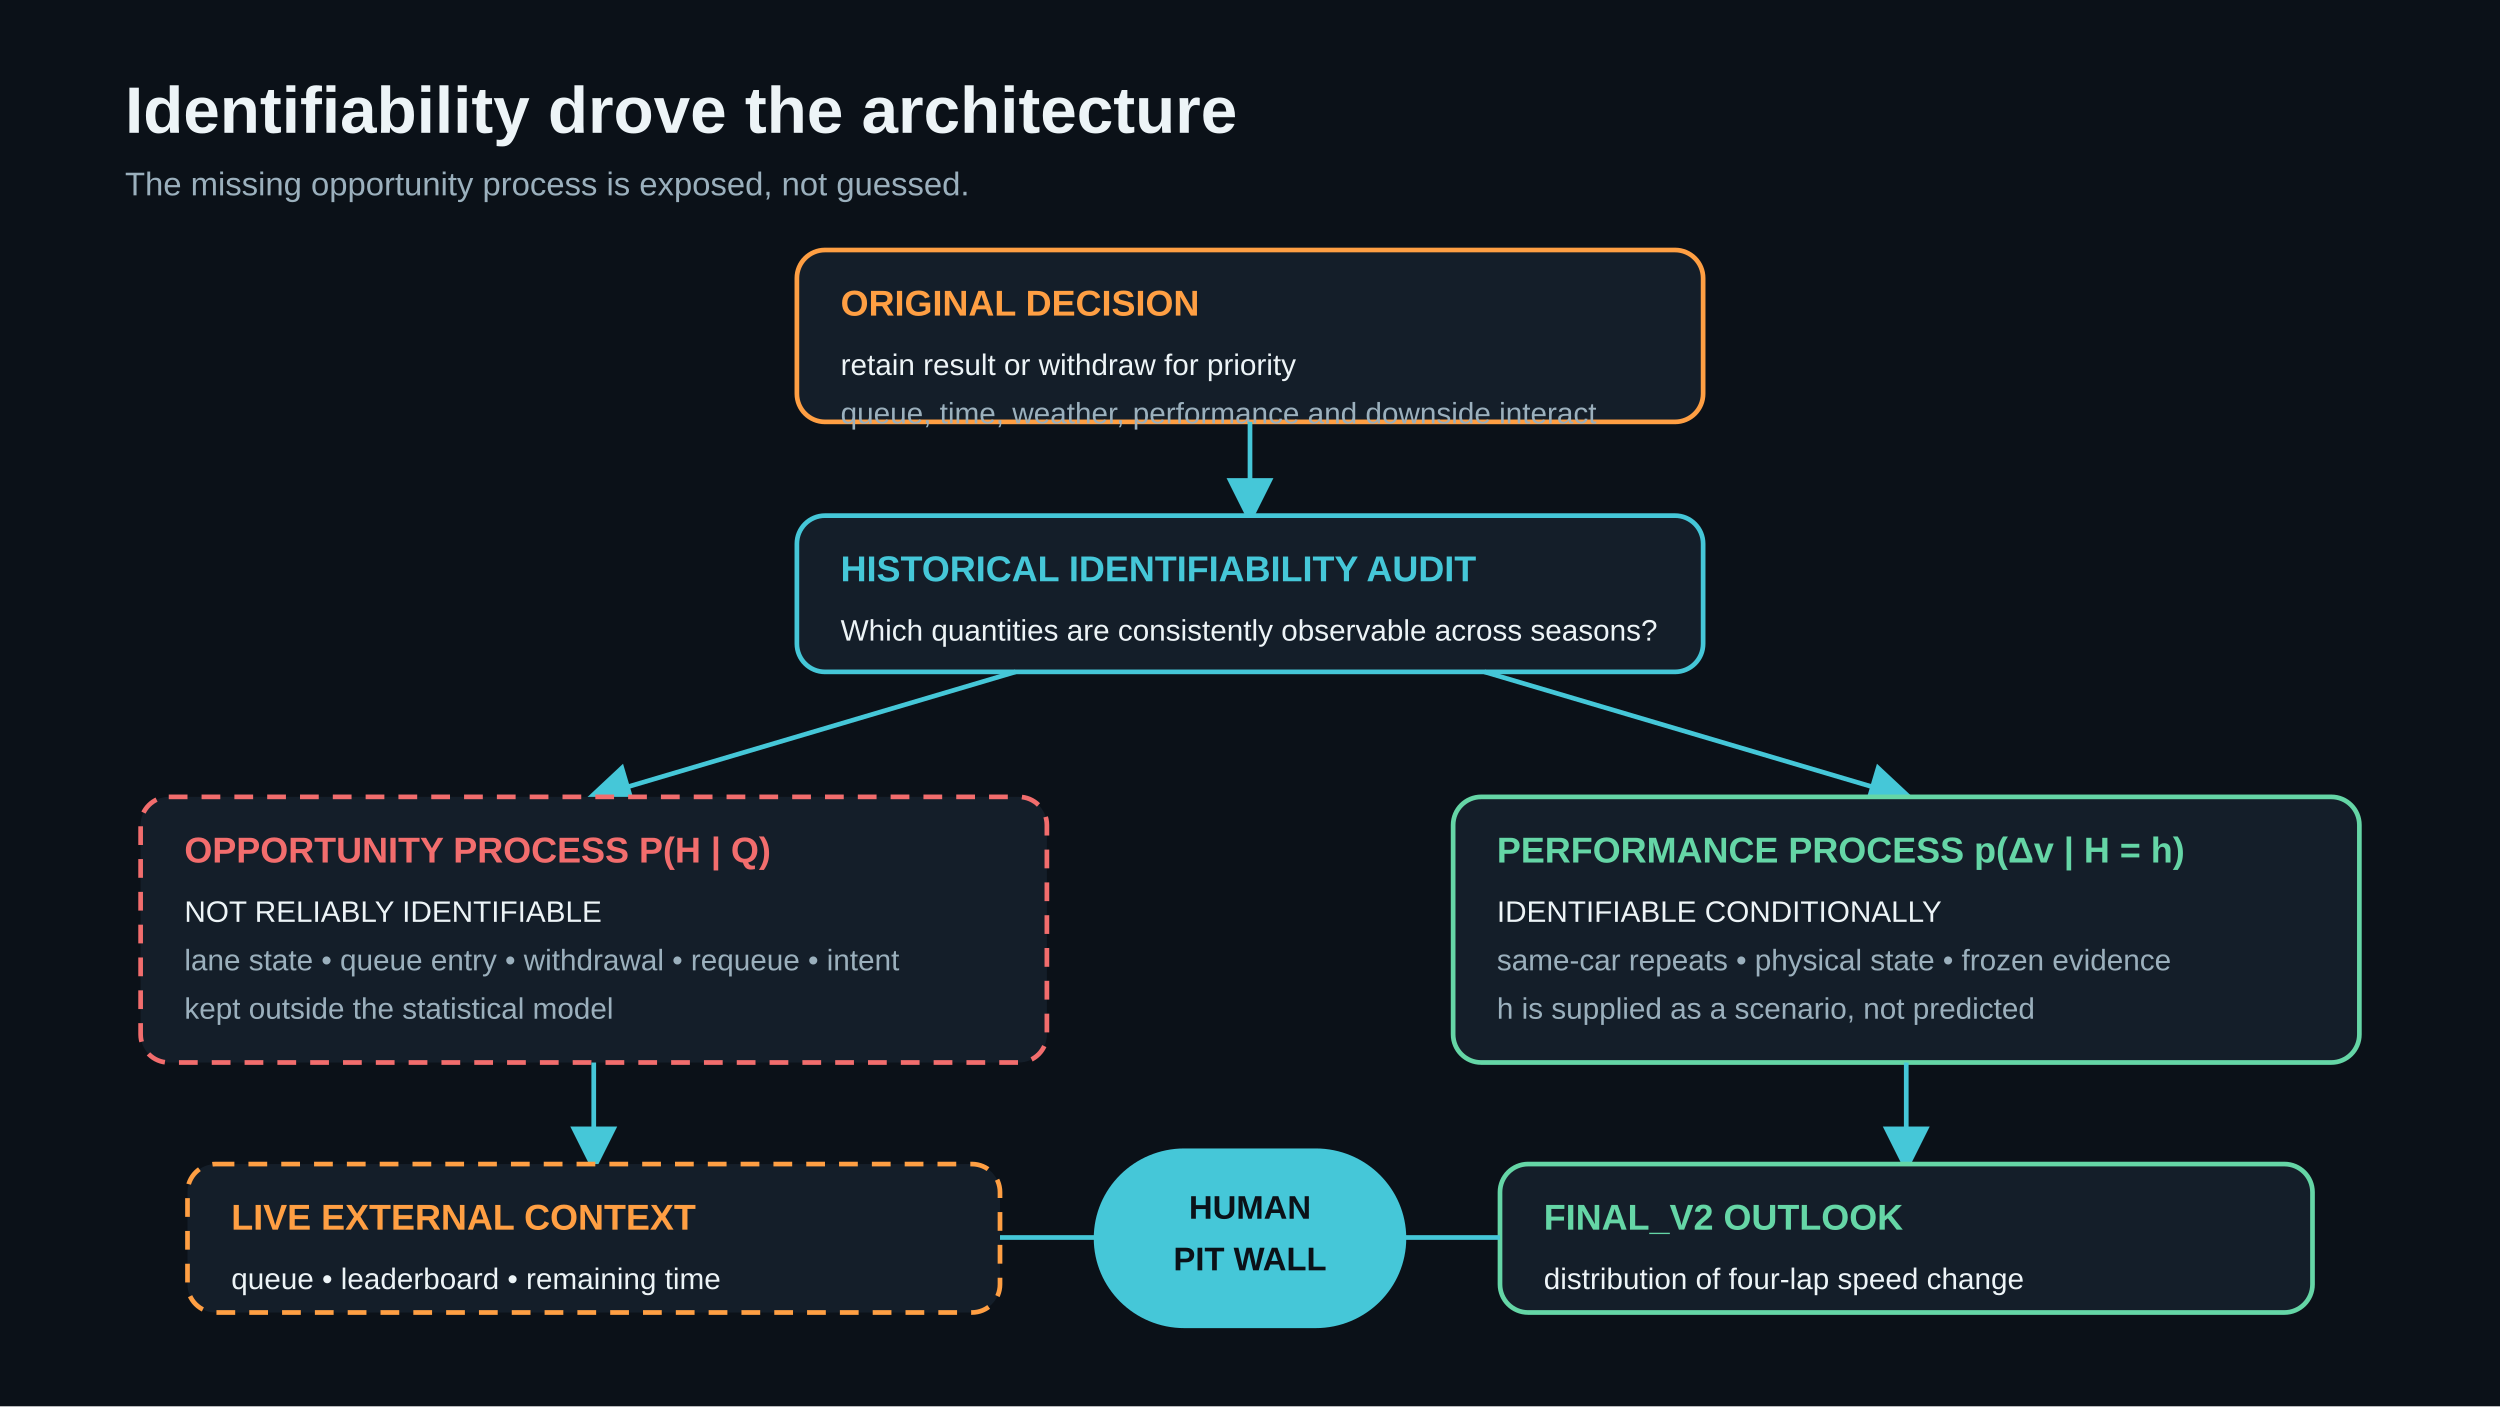
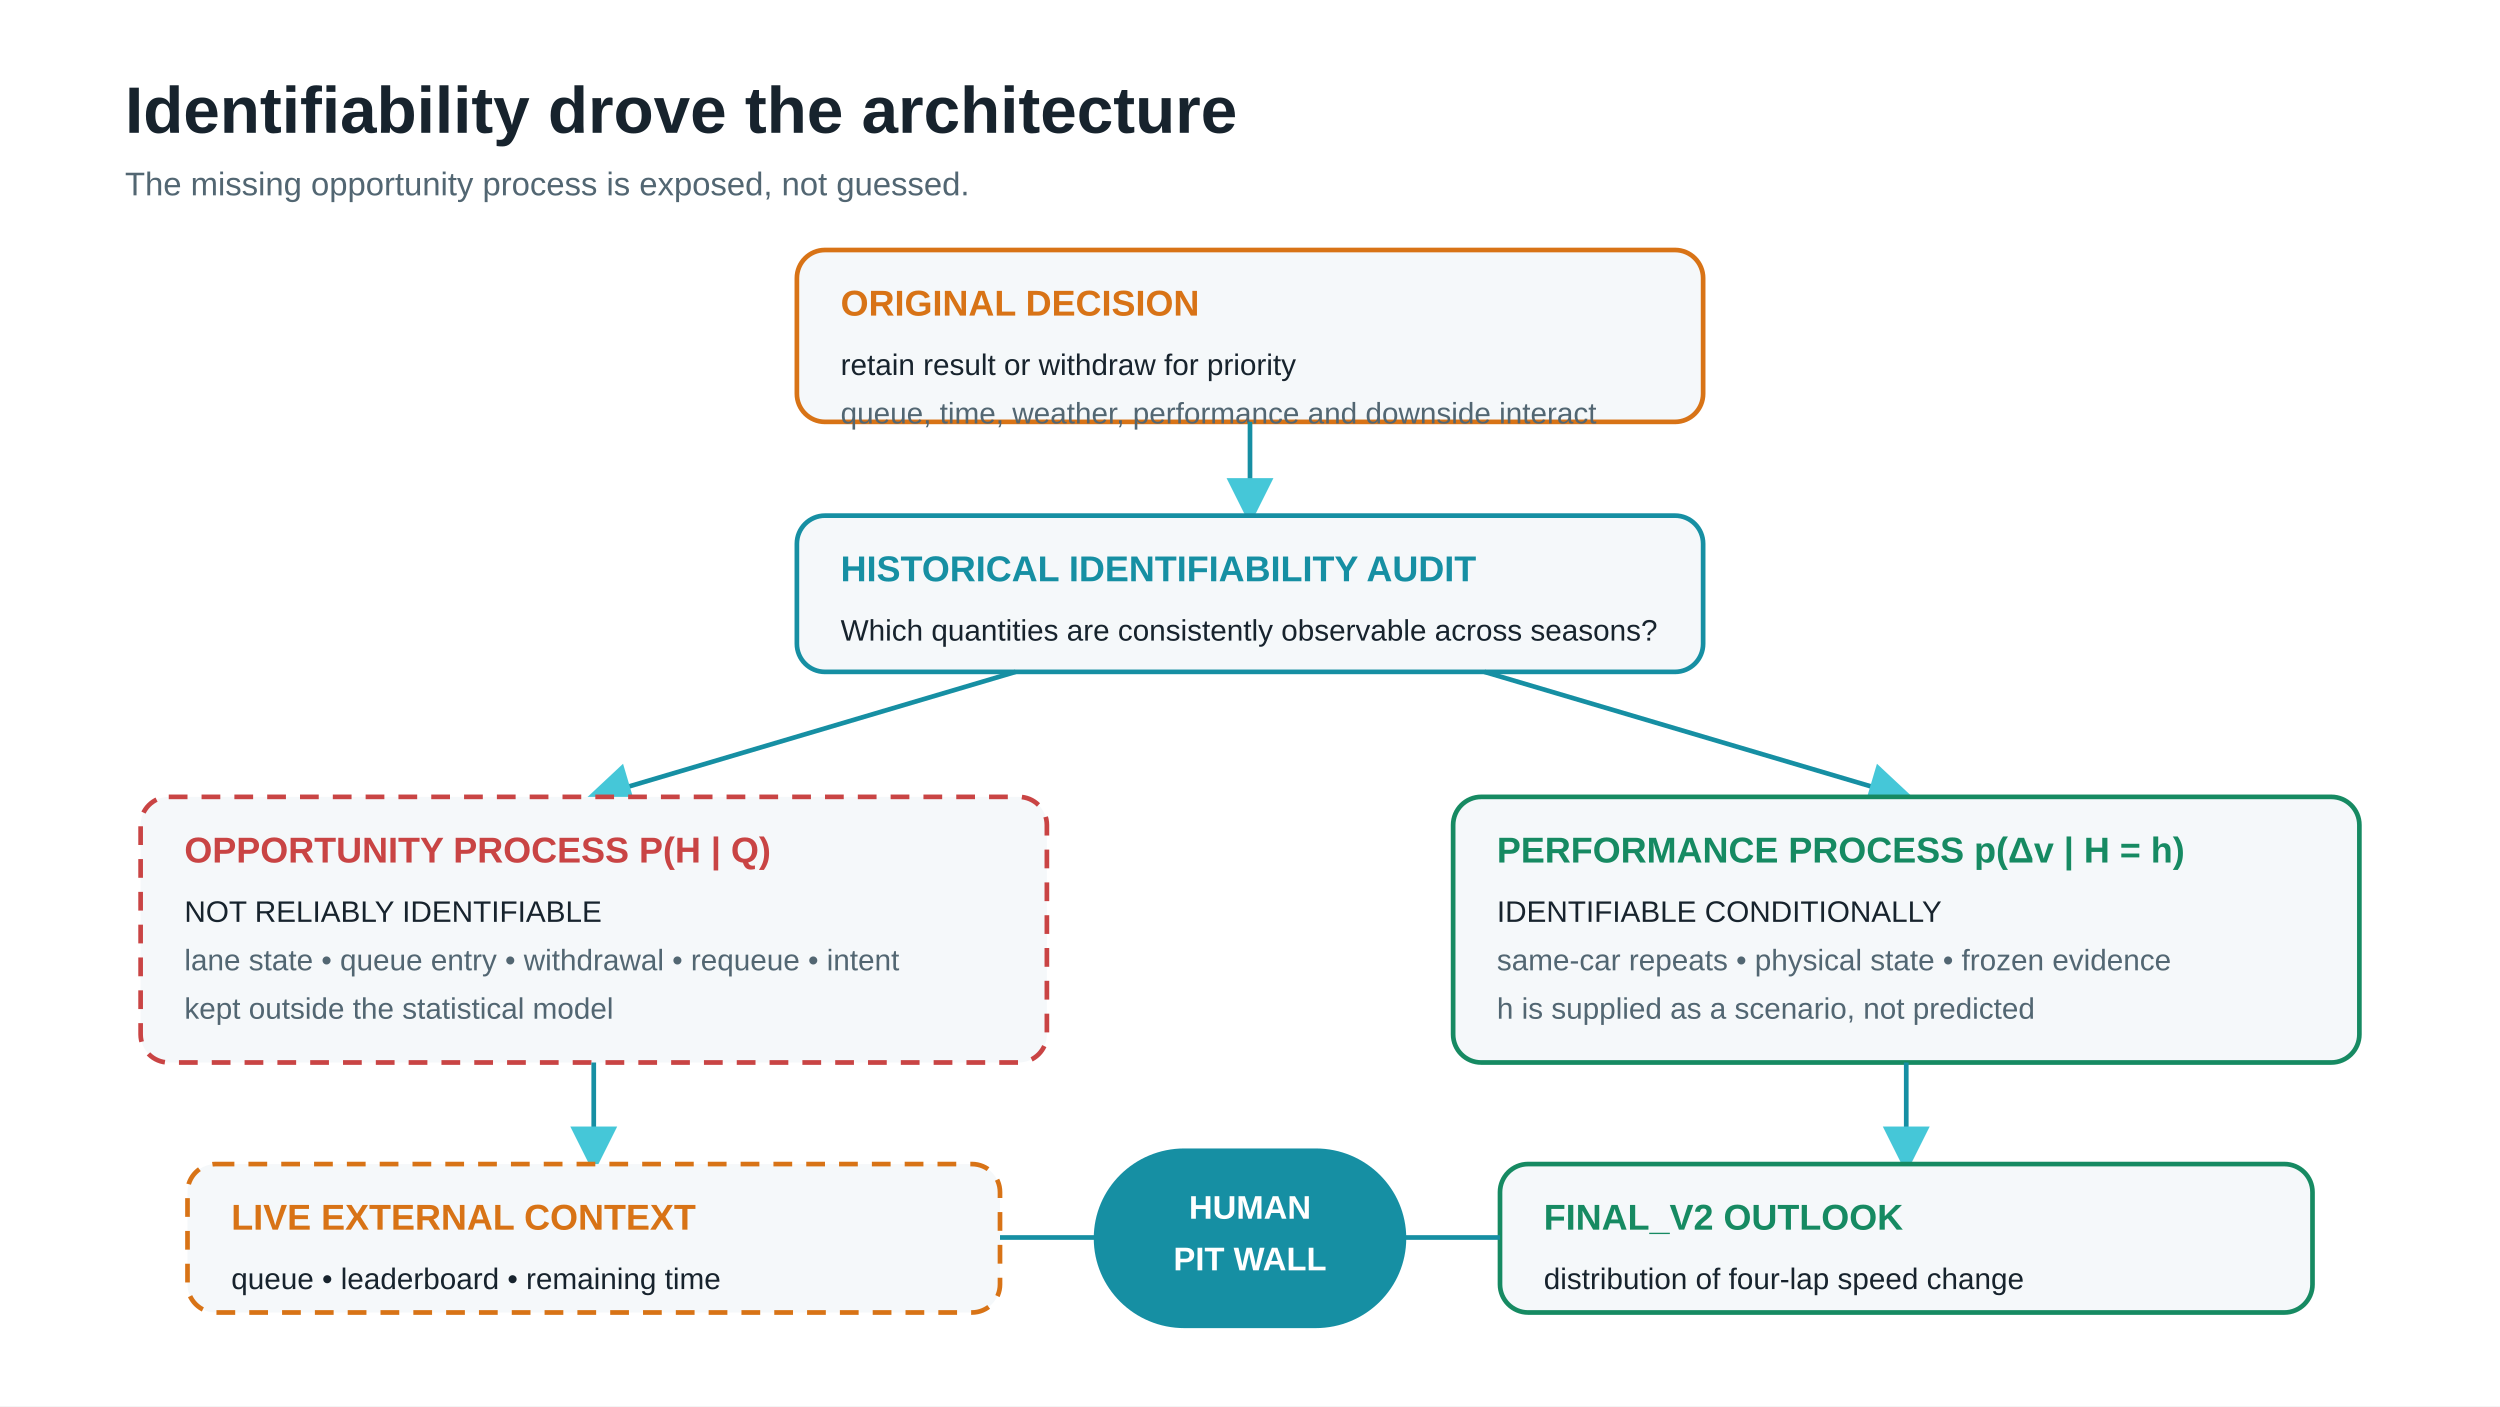
<svg xmlns="http://www.w3.org/2000/svg" width="1600" height="900" viewBox="0 0 1600 900">
  <defs>
    <marker id="a" markerWidth="10" markerHeight="10" refX="8" refY="5" orient="auto">
      <path d="M0,0 L10,5 L0,10 z" fill="#45c7d8" />
    </marker>
  </defs>
-   <rect width="1600" height="900" fill="#0b1118" />
-   <text x="80" y="85" fill="#edf4f7" font-family="Arial" font-size="42" font-weight="700">Identifiability drove the architecture</text>
-   <text x="80" y="125" fill="#9bb0bd" font-family="Arial" font-size="21">The missing opportunity process is exposed, not guessed.</text>
-   <rect x="510" y="160" width="580" height="110" rx="18" fill="#141e29" stroke="#ff9f43" stroke-width="3" />
-   <text x="538" y="202" fill="#ff9f43" font-family="Arial" font-size="23" font-weight="700">ORIGINAL DECISION</text>
-   <text x="538" y="240" fill="#edf4f7" font-family="Arial" font-size="19">retain result or withdraw for priority</text>
-   <text x="538" y="271" fill="#9bb0bd" font-family="Arial" font-size="19">queue, time, weather, performance and downside interact</text>
-   <path d="M800 270 L800 330" stroke="#45c7d8" stroke-width="3" fill="none" marker-end="url(#a)" />
-   <rect x="510" y="330" width="580" height="100" rx="18" fill="#141e29" stroke="#45c7d8" stroke-width="3" />
-   <text x="538" y="372" fill="#45c7d8" font-family="Arial" font-size="23" font-weight="700">HISTORICAL IDENTIFIABILITY AUDIT</text>
-   <text x="538" y="410" fill="#edf4f7" font-family="Arial" font-size="19">Which quantities are consistently observable across seasons?</text>
-   <path d="M650 430 L380 510" stroke="#45c7d8" stroke-width="3" fill="none" marker-end="url(#a)" />
-   <path d="M950 430 L1220 510" stroke="#45c7d8" stroke-width="3" fill="none" marker-end="url(#a)" />
-   <rect x="90" y="510" width="580" height="170" rx="18" fill="#141e29" stroke="#f26d6d" stroke-width="3" stroke-dasharray="12 9" />
-   <text x="118" y="552" fill="#f26d6d" font-family="Arial" font-size="23" font-weight="700">OPPORTUNITY PROCESS  P(H | Q)</text>
-   <text x="118" y="590" fill="#edf4f7" font-family="Arial" font-size="19">NOT RELIABLY IDENTIFIABLE</text>
-   <text x="118" y="621" fill="#9bb0bd" font-family="Arial" font-size="19">lane state • queue entry • withdrawal • requeue • intent</text>
-   <text x="118" y="652" fill="#9bb0bd" font-family="Arial" font-size="19">kept outside the statistical model</text>
-   <rect x="930" y="510" width="580" height="170" rx="18" fill="#141e29" stroke="#65d6a6" stroke-width="3" />
-   <text x="958" y="552" fill="#65d6a6" font-family="Arial" font-size="23" font-weight="700">PERFORMANCE PROCESS  p(Δv | H = h)</text>
-   <text x="958" y="590" fill="#edf4f7" font-family="Arial" font-size="19">IDENTIFIABLE CONDITIONALLY</text>
-   <text x="958" y="621" fill="#9bb0bd" font-family="Arial" font-size="19">same-car repeats • physical state • frozen evidence</text>
-   <text x="958" y="652" fill="#9bb0bd" font-family="Arial" font-size="19">h is supplied as a scenario, not predicted</text>
-   <path d="M1220 680 L1220 745" stroke="#45c7d8" stroke-width="3" fill="none" marker-end="url(#a)" />
-   <path d="M380 680 L380 745" stroke="#45c7d8" stroke-width="3" fill="none" marker-end="url(#a)" />
-   <rect x="120" y="745" width="520" height="95" rx="18" fill="#141e29" stroke="#ff9f43" stroke-width="3" stroke-dasharray="12 9" />
-   <text x="148" y="787" fill="#ff9f43" font-family="Arial" font-size="23" font-weight="700">LIVE EXTERNAL CONTEXT</text>
-   <text x="148" y="825" fill="#edf4f7" font-family="Arial" font-size="19">queue • leaderboard • remaining time</text>
-   <rect x="960" y="745" width="520" height="95" rx="18" fill="#141e29" stroke="#65d6a6" stroke-width="3" />
-   <text x="988" y="787" fill="#65d6a6" font-family="Arial" font-size="23" font-weight="700">FINAL_V2 OUTLOOK</text>
-   <text x="988" y="825" fill="#edf4f7" font-family="Arial" font-size="19">distribution of four-lap speed change</text>
-   <path d="M640 792 L760 792" stroke="#45c7d8" stroke-width="3" fill="none" marker-end="url(#a)" />
-   <path d="M960 792 L840 792" stroke="#45c7d8" stroke-width="3" fill="none" marker-end="url(#a)" />
-   <rect x="700" y="735" width="200" height="115" rx="58" fill="#45c7d8" />
-   <text x="800" y="780" text-anchor="middle" fill="#0b1118" font-family="Arial" font-size="21" font-weight="700">HUMAN</text>
-   <text x="800" y="813" text-anchor="middle" fill="#0b1118" font-family="Arial" font-size="21" font-weight="700">PIT WALL</text>
+   <rect width="1600" height="900" fill="#ffffff" />
+   <text x="80" y="85" fill="#17232d" font-family="Arial" font-size="42" font-weight="700">Identifiability drove the architecture</text>
+   <text x="80" y="125" fill="#526672" font-family="Arial" font-size="21">The missing opportunity process is exposed, not guessed.</text>
+   <rect x="510" y="160" width="580" height="110" rx="18" fill="#f5f8fa" stroke="#d87316" stroke-width="3" />
+   <text x="538" y="202" fill="#d87316" font-family="Arial" font-size="23" font-weight="700">ORIGINAL DECISION</text>
+   <text x="538" y="240" fill="#17232d" font-family="Arial" font-size="19">retain result or withdraw for priority</text>
+   <text x="538" y="271" fill="#526672" font-family="Arial" font-size="19">queue, time, weather, performance and downside interact</text>
+   <path d="M800 270 L800 330" stroke="#168fa3" stroke-width="3" fill="none" marker-end="url(#a)" />
+   <rect x="510" y="330" width="580" height="100" rx="18" fill="#f5f8fa" stroke="#168fa3" stroke-width="3" />
+   <text x="538" y="372" fill="#168fa3" font-family="Arial" font-size="23" font-weight="700">HISTORICAL IDENTIFIABILITY AUDIT</text>
+   <text x="538" y="410" fill="#17232d" font-family="Arial" font-size="19">Which quantities are consistently observable across seasons?</text>
+   <path d="M650 430 L380 510" stroke="#168fa3" stroke-width="3" fill="none" marker-end="url(#a)" />
+   <path d="M950 430 L1220 510" stroke="#168fa3" stroke-width="3" fill="none" marker-end="url(#a)" />
+   <rect x="90" y="510" width="580" height="170" rx="18" fill="#f5f8fa" stroke="#c94444" stroke-width="3" stroke-dasharray="12 9" />
+   <text x="118" y="552" fill="#c94444" font-family="Arial" font-size="23" font-weight="700">OPPORTUNITY PROCESS  P(H | Q)</text>
+   <text x="118" y="590" fill="#17232d" font-family="Arial" font-size="19">NOT RELIABLY IDENTIFIABLE</text>
+   <text x="118" y="621" fill="#526672" font-family="Arial" font-size="19">lane state • queue entry • withdrawal • requeue • intent</text>
+   <text x="118" y="652" fill="#526672" font-family="Arial" font-size="19">kept outside the statistical model</text>
+   <rect x="930" y="510" width="580" height="170" rx="18" fill="#f5f8fa" stroke="#168a62" stroke-width="3" />
+   <text x="958" y="552" fill="#168a62" font-family="Arial" font-size="23" font-weight="700">PERFORMANCE PROCESS  p(Δv | H = h)</text>
+   <text x="958" y="590" fill="#17232d" font-family="Arial" font-size="19">IDENTIFIABLE CONDITIONALLY</text>
+   <text x="958" y="621" fill="#526672" font-family="Arial" font-size="19">same-car repeats • physical state • frozen evidence</text>
+   <text x="958" y="652" fill="#526672" font-family="Arial" font-size="19">h is supplied as a scenario, not predicted</text>
+   <path d="M1220 680 L1220 745" stroke="#168fa3" stroke-width="3" fill="none" marker-end="url(#a)" />
+   <path d="M380 680 L380 745" stroke="#168fa3" stroke-width="3" fill="none" marker-end="url(#a)" />
+   <rect x="120" y="745" width="520" height="95" rx="18" fill="#f5f8fa" stroke="#d87316" stroke-width="3" stroke-dasharray="12 9" />
+   <text x="148" y="787" fill="#d87316" font-family="Arial" font-size="23" font-weight="700">LIVE EXTERNAL CONTEXT</text>
+   <text x="148" y="825" fill="#17232d" font-family="Arial" font-size="19">queue • leaderboard • remaining time</text>
+   <rect x="960" y="745" width="520" height="95" rx="18" fill="#f5f8fa" stroke="#168a62" stroke-width="3" />
+   <text x="988" y="787" fill="#168a62" font-family="Arial" font-size="23" font-weight="700">FINAL_V2 OUTLOOK</text>
+   <text x="988" y="825" fill="#17232d" font-family="Arial" font-size="19">distribution of four-lap speed change</text>
+   <path d="M640 792 L760 792" stroke="#168fa3" stroke-width="3" fill="none" marker-end="url(#a)" />
+   <path d="M960 792 L840 792" stroke="#168fa3" stroke-width="3" fill="none" marker-end="url(#a)" />
+   <rect x="700" y="735" width="200" height="115" rx="58" fill="#168fa3" />
+   <text x="800" y="780" text-anchor="middle" fill="#ffffff" font-family="Arial" font-size="21" font-weight="700">HUMAN</text>
+   <text x="800" y="813" text-anchor="middle" fill="#ffffff" font-family="Arial" font-size="21" font-weight="700">PIT WALL</text>
</svg>
